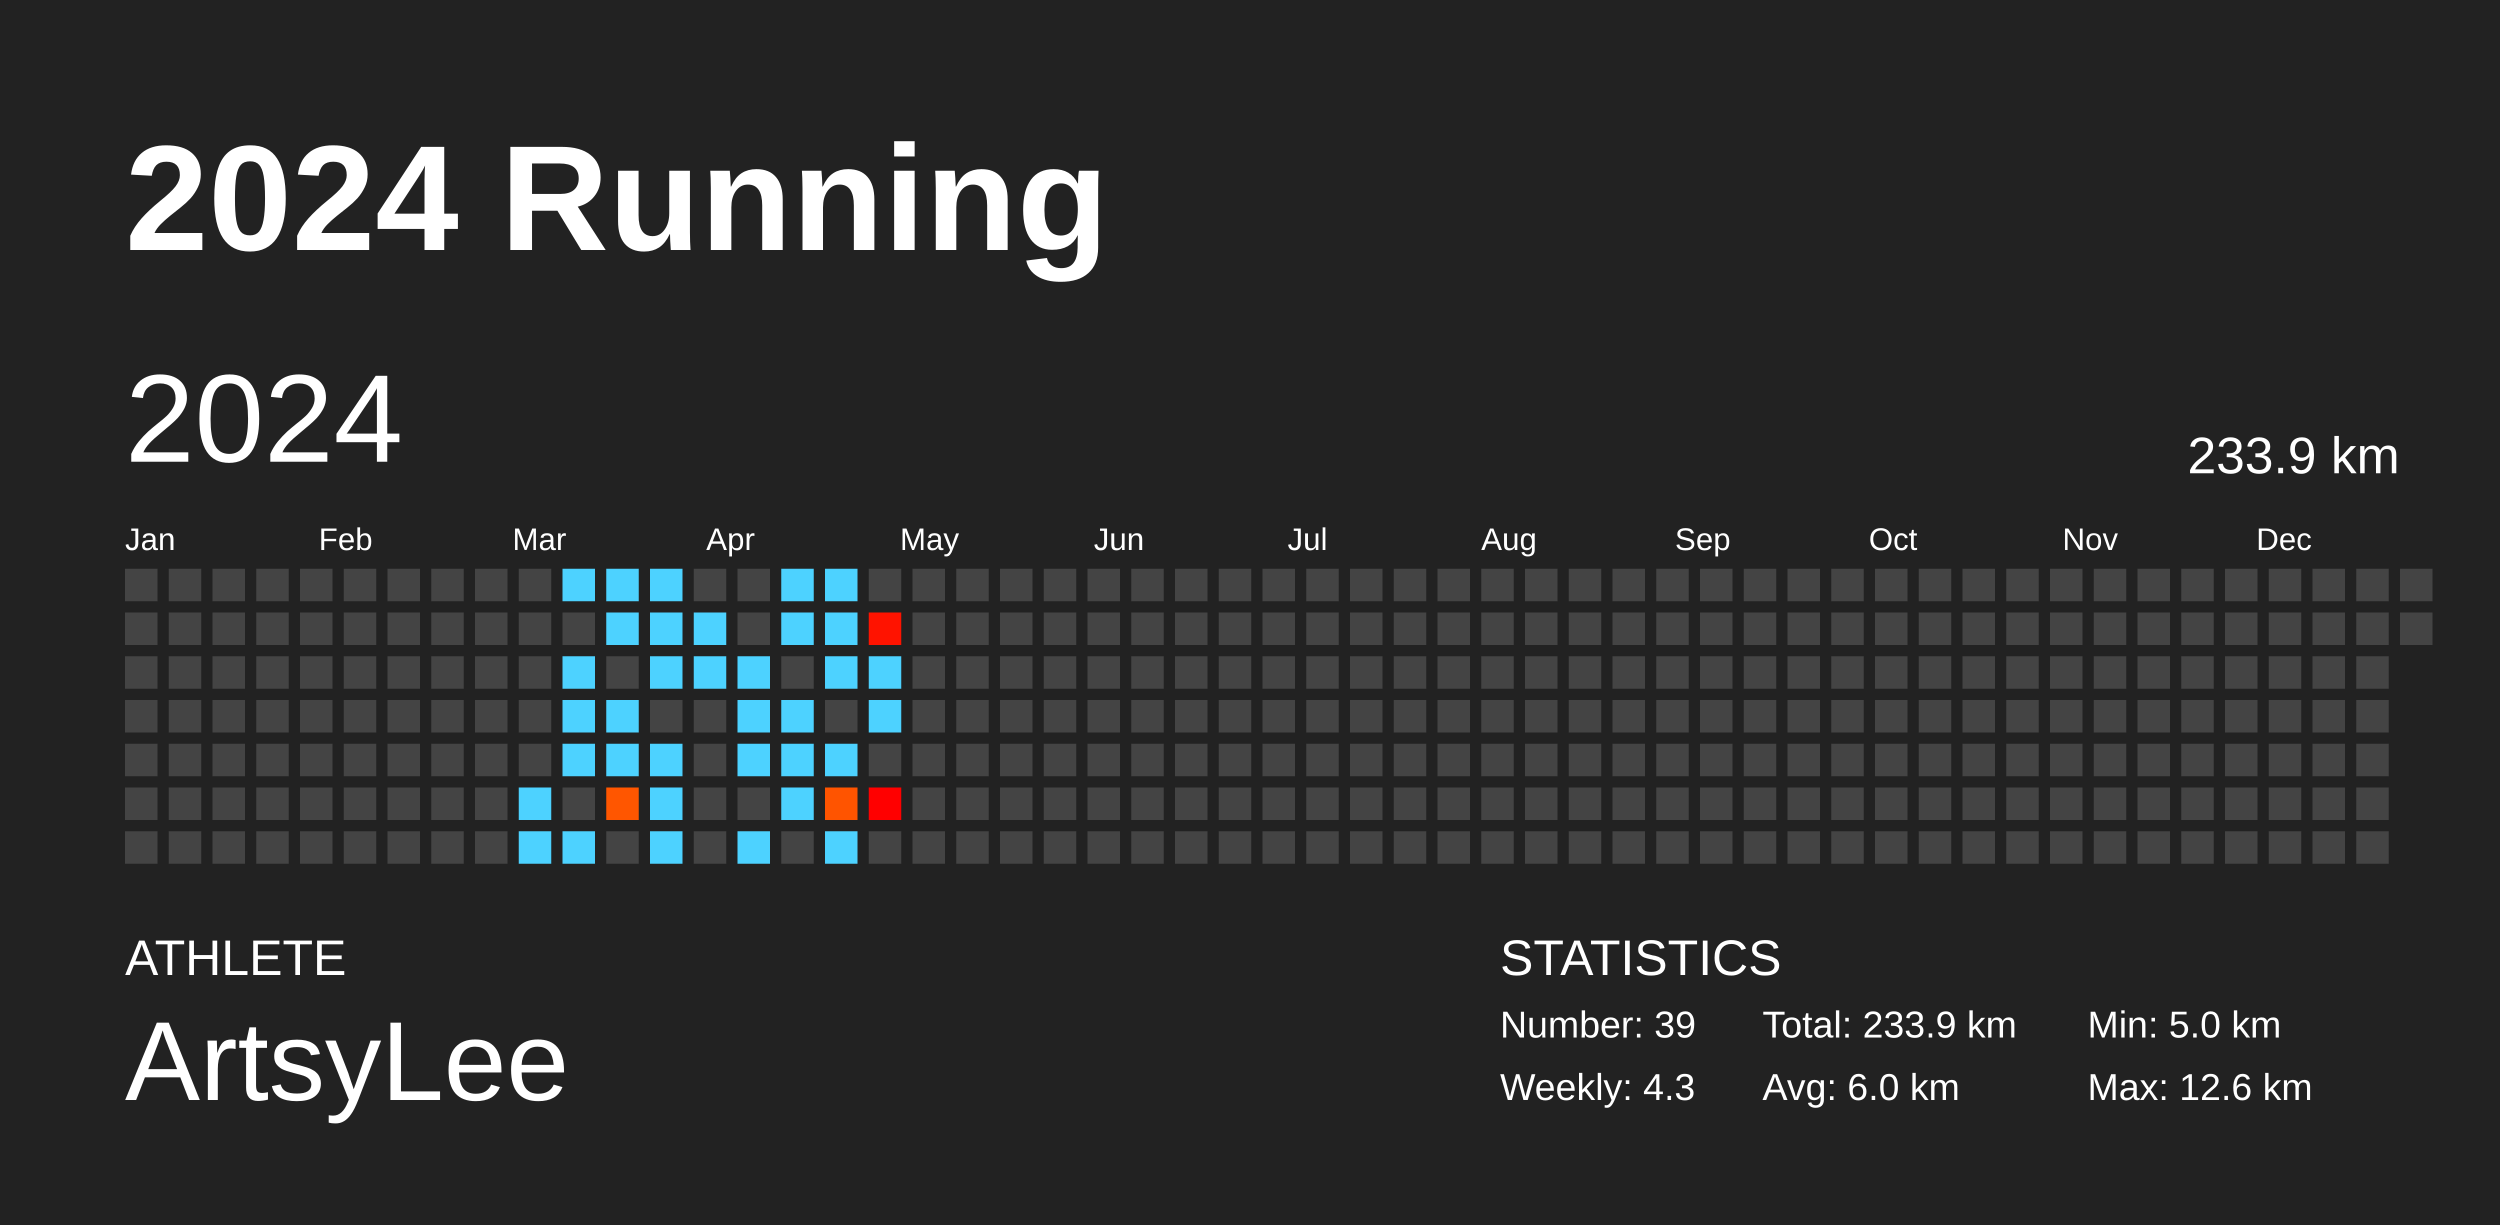
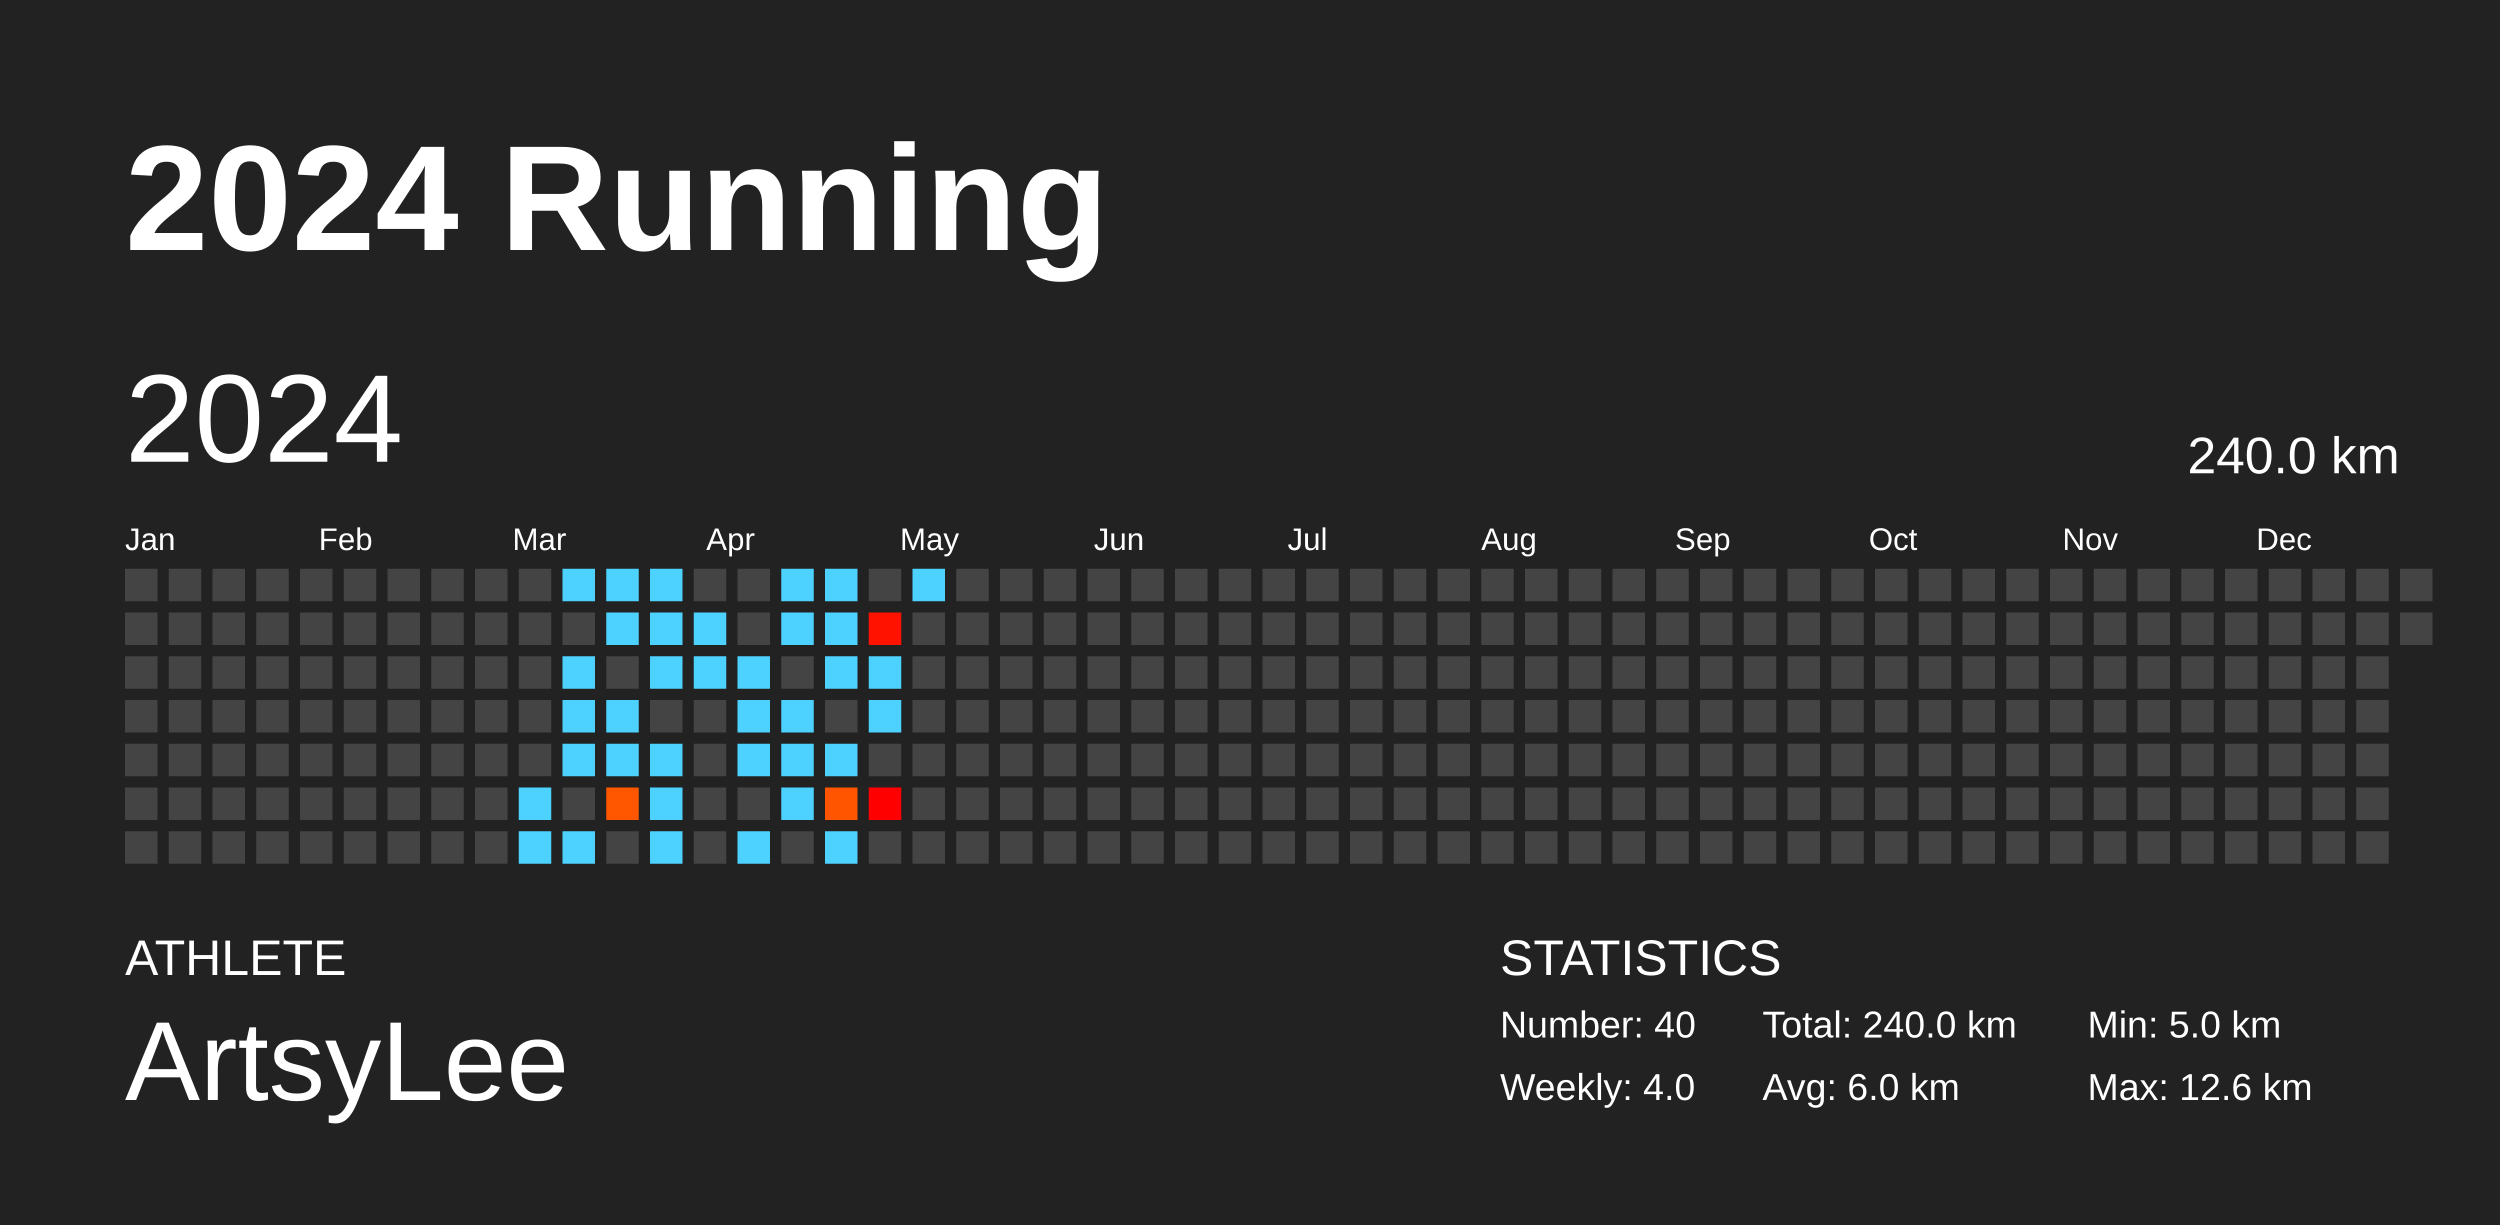
<svg xmlns="http://www.w3.org/2000/svg" baseProfile="full" height="98mm" version="1.1" viewBox="0,0,200,98" width="200mm">
  <defs />
  <rect fill="#222222" height="98" width="200" x="0" y="0" />
  <text fill="#FFFFFF" style="font-size:12px; font-family:Arial; font-weight:bold;" x="10" y="20">2024 Running</text>
  <text fill="#FFFFFF" style="font-size:4px; font-family:Arial" x="10" y="78">ATHLETE</text>
  <text fill="#FFFFFF" style="font-size:9px; font-family:Arial" x="10" y="88">ArtsyLee</text>
  <text fill="#FFFFFF" style="font-size:4px; font-family:Arial" x="120" y="78">STATISTICS</text>
-   <text fill="#FFFFFF" style="font-size:3px; font-family:Arial" x="120" y="83">Number: 39</text>
-   <text fill="#FFFFFF" style="font-size:3px; font-family:Arial" x="120" y="88">Weekly: 4.3</text>
-   <text fill="#FFFFFF" style="font-size:3px; font-family:Arial" x="141" y="83">Total: 233.9 km</text>
+   <text fill="#FFFFFF" style="font-size:3px; font-family:Arial" x="120" y="83">Number: 40</text>
+   <text fill="#FFFFFF" style="font-size:3px; font-family:Arial" x="120" y="88">Weekly: 4.0</text>
+   <text fill="#FFFFFF" style="font-size:3px; font-family:Arial" x="141" y="83">Total: 240.0 km</text>
  <text fill="#FFFFFF" style="font-size:3px; font-family:Arial" x="141" y="88">Avg: 6.0 km</text>
  <text fill="#FFFFFF" style="font-size:3px; font-family:Arial" x="167" y="83">Min: 5.0 km</text>
  <text fill="#FFFFFF" style="font-size:3px; font-family:Arial" x="167" y="88">Max: 12.6 km</text>
  <text dominant-baseline="hanging" fill="#FFFFFF" style="font-size:10.0px; font-family:Arial;" x="10" y="30">2024</text>
-   <text dominant-baseline="hanging" fill="#FFFFFF" style="font-size:4.125px; font-family:Arial;" x="175" y="35">233.9 km</text>
+   <text dominant-baseline="hanging" fill="#FFFFFF" style="font-size:4.125px; font-family:Arial;" x="175" y="35">240.0 km</text>
  <text fill="#FFFFFF" style="font-size:2.5px; font-family:Arial" x="10.0" y="44">Jan</text>
  <text fill="#FFFFFF" style="font-size:2.5px; font-family:Arial" x="25.5" y="44">Feb</text>
  <text fill="#FFFFFF" style="font-size:2.5px; font-family:Arial" x="41.0" y="44">Mar</text>
  <text fill="#FFFFFF" style="font-size:2.5px; font-family:Arial" x="56.5" y="44">Apr</text>
  <text fill="#FFFFFF" style="font-size:2.5px; font-family:Arial" x="72.0" y="44">May</text>
  <text fill="#FFFFFF" style="font-size:2.5px; font-family:Arial" x="87.5" y="44">Jun</text>
  <text fill="#FFFFFF" style="font-size:2.5px; font-family:Arial" x="103.0" y="44">Jul</text>
  <text fill="#FFFFFF" style="font-size:2.5px; font-family:Arial" x="118.5" y="44">Aug</text>
  <text fill="#FFFFFF" style="font-size:2.5px; font-family:Arial" x="134.0" y="44">Sep</text>
  <text fill="#FFFFFF" style="font-size:2.5px; font-family:Arial" x="149.5" y="44">Oct</text>
  <text fill="#FFFFFF" style="font-size:2.5px; font-family:Arial" x="165.0" y="44">Nov</text>
  <text fill="#FFFFFF" style="font-size:2.5px; font-family:Arial" x="180.5" y="44">Dec</text>
  <rect fill="#444444" height="2.6" width="2.6" x="10.0" y="45.5" />
  <rect fill="#444444" height="2.6" width="2.6" x="10.0" y="49.0" />
  <rect fill="#444444" height="2.6" width="2.6" x="10.0" y="52.5" />
  <rect fill="#444444" height="2.6" width="2.6" x="10.0" y="56.0" />
  <rect fill="#444444" height="2.6" width="2.6" x="10.0" y="59.5" />
  <rect fill="#444444" height="2.6" width="2.6" x="10.0" y="63.0" />
  <rect fill="#444444" height="2.6" width="2.6" x="10.0" y="66.5" />
  <rect fill="#444444" height="2.6" width="2.6" x="13.5" y="45.5" />
  <rect fill="#444444" height="2.6" width="2.6" x="13.5" y="49.0" />
  <rect fill="#444444" height="2.6" width="2.6" x="13.5" y="52.5" />
  <rect fill="#444444" height="2.6" width="2.6" x="13.5" y="56.0" />
  <rect fill="#444444" height="2.6" width="2.6" x="13.5" y="59.5" />
  <rect fill="#444444" height="2.6" width="2.6" x="13.5" y="63.0" />
  <rect fill="#444444" height="2.6" width="2.6" x="13.5" y="66.5" />
  <rect fill="#444444" height="2.6" width="2.6" x="17.0" y="45.5" />
  <rect fill="#444444" height="2.6" width="2.6" x="17.0" y="49.0" />
  <rect fill="#444444" height="2.6" width="2.6" x="17.0" y="52.5" />
  <rect fill="#444444" height="2.6" width="2.6" x="17.0" y="56.0" />
  <rect fill="#444444" height="2.6" width="2.6" x="17.0" y="59.5" />
  <rect fill="#444444" height="2.6" width="2.6" x="17.0" y="63.0" />
  <rect fill="#444444" height="2.6" width="2.6" x="17.0" y="66.5" />
  <rect fill="#444444" height="2.6" width="2.6" x="20.5" y="45.5" />
  <rect fill="#444444" height="2.6" width="2.6" x="20.5" y="49.0" />
  <rect fill="#444444" height="2.6" width="2.6" x="20.5" y="52.5" />
  <rect fill="#444444" height="2.6" width="2.6" x="20.5" y="56.0" />
  <rect fill="#444444" height="2.6" width="2.6" x="20.5" y="59.5" />
  <rect fill="#444444" height="2.6" width="2.6" x="20.5" y="63.0" />
  <rect fill="#444444" height="2.6" width="2.6" x="20.5" y="66.5" />
  <rect fill="#444444" height="2.6" width="2.6" x="24.0" y="45.5" />
  <rect fill="#444444" height="2.6" width="2.6" x="24.0" y="49.0" />
  <rect fill="#444444" height="2.6" width="2.6" x="24.0" y="52.5" />
  <rect fill="#444444" height="2.6" width="2.6" x="24.0" y="56.0" />
  <rect fill="#444444" height="2.6" width="2.6" x="24.0" y="59.5" />
  <rect fill="#444444" height="2.6" width="2.6" x="24.0" y="63.0" />
  <rect fill="#444444" height="2.6" width="2.6" x="24.0" y="66.5" />
  <rect fill="#444444" height="2.6" width="2.6" x="27.5" y="45.5" />
  <rect fill="#444444" height="2.6" width="2.6" x="27.5" y="49.0" />
  <rect fill="#444444" height="2.6" width="2.6" x="27.5" y="52.5" />
  <rect fill="#444444" height="2.6" width="2.6" x="27.5" y="56.0" />
  <rect fill="#444444" height="2.6" width="2.6" x="27.5" y="59.5" />
  <rect fill="#444444" height="2.6" width="2.6" x="27.5" y="63.0" />
  <rect fill="#444444" height="2.6" width="2.6" x="27.5" y="66.5" />
  <rect fill="#444444" height="2.6" width="2.6" x="31.0" y="45.5" />
  <rect fill="#444444" height="2.6" width="2.6" x="31.0" y="49.0" />
  <rect fill="#444444" height="2.6" width="2.6" x="31.0" y="52.5" />
  <rect fill="#444444" height="2.6" width="2.6" x="31.0" y="56.0" />
  <rect fill="#444444" height="2.6" width="2.6" x="31.0" y="59.5" />
  <rect fill="#444444" height="2.6" width="2.6" x="31.0" y="63.0" />
  <rect fill="#444444" height="2.6" width="2.6" x="31.0" y="66.5" />
  <rect fill="#444444" height="2.6" width="2.6" x="34.5" y="45.5" />
  <rect fill="#444444" height="2.6" width="2.6" x="34.5" y="49.0" />
  <rect fill="#444444" height="2.6" width="2.6" x="34.5" y="52.5" />
  <rect fill="#444444" height="2.6" width="2.6" x="34.5" y="56.0" />
  <rect fill="#444444" height="2.6" width="2.6" x="34.5" y="59.5" />
  <rect fill="#444444" height="2.6" width="2.6" x="34.5" y="63.0" />
  <rect fill="#444444" height="2.6" width="2.6" x="34.5" y="66.5" />
  <rect fill="#444444" height="2.6" width="2.6" x="38.0" y="45.5" />
  <rect fill="#444444" height="2.6" width="2.6" x="38.0" y="49.0" />
  <rect fill="#444444" height="2.6" width="2.6" x="38.0" y="52.5" />
  <rect fill="#444444" height="2.6" width="2.6" x="38.0" y="56.0" />
  <rect fill="#444444" height="2.6" width="2.6" x="38.0" y="59.5" />
  <rect fill="#444444" height="2.6" width="2.6" x="38.0" y="63.0" />
  <rect fill="#444444" height="2.6" width="2.6" x="38.0" y="66.5" />
  <rect fill="#444444" height="2.6" width="2.6" x="41.5" y="45.5" />
  <rect fill="#444444" height="2.6" width="2.6" x="41.5" y="49.0" />
  <rect fill="#444444" height="2.6" width="2.6" x="41.5" y="52.5" />
  <rect fill="#444444" height="2.6" width="2.6" x="41.5" y="56.0" />
  <rect fill="#444444" height="2.6" width="2.6" x="41.5" y="59.5" />
  <rect fill="#4dd2ff" height="2.6" width="2.6" x="41.5" y="63.0" />
  <rect fill="#4dd2ff" height="2.6" width="2.6" x="41.5" y="66.5" />
  <rect fill="#4dd2ff" height="2.6" width="2.6" x="45.0" y="45.5" />
  <rect fill="#444444" height="2.6" width="2.6" x="45.0" y="49.0" />
  <rect fill="#4dd2ff" height="2.6" width="2.6" x="45.0" y="52.5" />
  <rect fill="#4dd2ff" height="2.6" width="2.6" x="45.0" y="56.0" />
  <rect fill="#4dd2ff" height="2.6" width="2.6" x="45.0" y="59.5" />
  <rect fill="#444444" height="2.6" width="2.6" x="45.0" y="63.0" />
  <rect fill="#4dd2ff" height="2.6" width="2.6" x="45.0" y="66.5" />
  <rect fill="#4dd2ff" height="2.6" width="2.6" x="48.5" y="45.5" />
  <rect fill="#4dd2ff" height="2.6" width="2.6" x="48.5" y="49.0" />
  <rect fill="#444444" height="2.6" width="2.6" x="48.5" y="52.5" />
  <rect fill="#4dd2ff" height="2.6" width="2.6" x="48.5" y="56.0" />
  <rect fill="#4dd2ff" height="2.6" width="2.6" x="48.5" y="59.5" />
  <rect fill="#ff5600" height="2.6" width="2.6" x="48.5" y="63.0" />
  <rect fill="#444444" height="2.6" width="2.6" x="48.5" y="66.5" />
  <rect fill="#4dd2ff" height="2.6" width="2.6" x="52.0" y="45.5" />
  <rect fill="#4dd2ff" height="2.6" width="2.6" x="52.0" y="49.0" />
  <rect fill="#4dd2ff" height="2.6" width="2.6" x="52.0" y="52.5" />
  <rect fill="#444444" height="2.6" width="2.6" x="52.0" y="56.0" />
  <rect fill="#4dd2ff" height="2.6" width="2.6" x="52.0" y="59.5" />
  <rect fill="#4dd2ff" height="2.6" width="2.6" x="52.0" y="63.0" />
  <rect fill="#4dd2ff" height="2.6" width="2.6" x="52.0" y="66.5" />
  <rect fill="#444444" height="2.6" width="2.6" x="55.5" y="45.5" />
  <rect fill="#4dd2ff" height="2.6" width="2.6" x="55.5" y="49.0" />
  <rect fill="#4dd2ff" height="2.6" width="2.6" x="55.5" y="52.5" />
  <rect fill="#444444" height="2.6" width="2.6" x="55.5" y="56.0" />
  <rect fill="#444444" height="2.6" width="2.6" x="55.5" y="59.5" />
  <rect fill="#444444" height="2.6" width="2.6" x="55.5" y="63.0" />
  <rect fill="#444444" height="2.6" width="2.6" x="55.5" y="66.5" />
  <rect fill="#444444" height="2.6" width="2.6" x="59.0" y="45.5" />
  <rect fill="#444444" height="2.6" width="2.6" x="59.0" y="49.0" />
  <rect fill="#4dd2ff" height="2.6" width="2.6" x="59.0" y="52.5" />
  <rect fill="#4dd2ff" height="2.6" width="2.6" x="59.0" y="56.0" />
  <rect fill="#4dd2ff" height="2.6" width="2.6" x="59.0" y="59.5" />
  <rect fill="#444444" height="2.6" width="2.6" x="59.0" y="63.0" />
  <rect fill="#4dd2ff" height="2.6" width="2.6" x="59.0" y="66.5" />
  <rect fill="#4dd2ff" height="2.6" width="2.6" x="62.5" y="45.5" />
  <rect fill="#4dd2ff" height="2.6" width="2.6" x="62.5" y="49.0" />
  <rect fill="#444444" height="2.6" width="2.6" x="62.5" y="52.5" />
  <rect fill="#4dd2ff" height="2.6" width="2.6" x="62.5" y="56.0" />
  <rect fill="#4dd2ff" height="2.6" width="2.6" x="62.5" y="59.5" />
  <rect fill="#4dd2ff" height="2.6" width="2.6" x="62.5" y="63.0" />
  <rect fill="#444444" height="2.6" width="2.6" x="62.5" y="66.5" />
  <rect fill="#4dd2ff" height="2.6" width="2.6" x="66.0" y="45.5" />
  <rect fill="#4dd2ff" height="2.6" width="2.6" x="66.0" y="49.0" />
  <rect fill="#4dd2ff" height="2.6" width="2.6" x="66.0" y="52.5" />
  <rect fill="#444444" height="2.6" width="2.6" x="66.0" y="56.0" />
  <rect fill="#4dd2ff" height="2.6" width="2.6" x="66.0" y="59.5" />
  <rect fill="#ff5400" height="2.6" width="2.6" x="66.0" y="63.0" />
  <rect fill="#4dd2ff" height="2.6" width="2.6" x="66.0" y="66.5" />
  <rect fill="#444444" height="2.6" width="2.6" x="69.5" y="45.5" />
  <rect fill="#ff1300" height="2.6" width="2.6" x="69.5" y="49.0" />
  <rect fill="#4dd2ff" height="2.6" width="2.6" x="69.5" y="52.5" />
  <rect fill="#4dd2ff" height="2.6" width="2.6" x="69.5" y="56.0" />
  <rect fill="#444444" height="2.6" width="2.6" x="69.5" y="59.5" />
  <rect fill="#ff0000" height="2.6" width="2.6" x="69.5" y="63.0" />
  <rect fill="#444444" height="2.6" width="2.6" x="69.5" y="66.5" />
-   <rect fill="#444444" height="2.6" width="2.6" x="73.0" y="45.5" />
+   <rect fill="#4dd2ff" height="2.6" width="2.6" x="73.0" y="45.5" />
  <rect fill="#444444" height="2.6" width="2.6" x="73.0" y="49.0" />
  <rect fill="#444444" height="2.6" width="2.6" x="73.0" y="52.5" />
  <rect fill="#444444" height="2.6" width="2.6" x="73.0" y="56.0" />
  <rect fill="#444444" height="2.6" width="2.6" x="73.0" y="59.5" />
  <rect fill="#444444" height="2.6" width="2.6" x="73.0" y="63.0" />
  <rect fill="#444444" height="2.6" width="2.6" x="73.0" y="66.5" />
  <rect fill="#444444" height="2.6" width="2.6" x="76.5" y="45.5" />
  <rect fill="#444444" height="2.6" width="2.6" x="76.5" y="49.0" />
  <rect fill="#444444" height="2.6" width="2.6" x="76.5" y="52.5" />
  <rect fill="#444444" height="2.6" width="2.6" x="76.5" y="56.0" />
  <rect fill="#444444" height="2.6" width="2.6" x="76.5" y="59.5" />
  <rect fill="#444444" height="2.6" width="2.6" x="76.5" y="63.0" />
  <rect fill="#444444" height="2.6" width="2.6" x="76.5" y="66.5" />
  <rect fill="#444444" height="2.6" width="2.6" x="80.0" y="45.5" />
  <rect fill="#444444" height="2.6" width="2.6" x="80.0" y="49.0" />
  <rect fill="#444444" height="2.6" width="2.6" x="80.0" y="52.5" />
  <rect fill="#444444" height="2.6" width="2.6" x="80.0" y="56.0" />
  <rect fill="#444444" height="2.6" width="2.6" x="80.0" y="59.5" />
  <rect fill="#444444" height="2.6" width="2.6" x="80.0" y="63.0" />
  <rect fill="#444444" height="2.6" width="2.6" x="80.0" y="66.5" />
  <rect fill="#444444" height="2.6" width="2.6" x="83.5" y="45.5" />
  <rect fill="#444444" height="2.6" width="2.6" x="83.5" y="49.0" />
  <rect fill="#444444" height="2.6" width="2.6" x="83.5" y="52.5" />
  <rect fill="#444444" height="2.6" width="2.6" x="83.5" y="56.0" />
  <rect fill="#444444" height="2.6" width="2.6" x="83.5" y="59.5" />
  <rect fill="#444444" height="2.6" width="2.6" x="83.5" y="63.0" />
  <rect fill="#444444" height="2.6" width="2.6" x="83.5" y="66.5" />
  <rect fill="#444444" height="2.6" width="2.6" x="87.0" y="45.5" />
  <rect fill="#444444" height="2.6" width="2.6" x="87.0" y="49.0" />
  <rect fill="#444444" height="2.6" width="2.6" x="87.0" y="52.5" />
  <rect fill="#444444" height="2.6" width="2.6" x="87.0" y="56.0" />
  <rect fill="#444444" height="2.6" width="2.6" x="87.0" y="59.5" />
  <rect fill="#444444" height="2.6" width="2.6" x="87.0" y="63.0" />
  <rect fill="#444444" height="2.6" width="2.6" x="87.0" y="66.5" />
  <rect fill="#444444" height="2.6" width="2.6" x="90.5" y="45.5" />
  <rect fill="#444444" height="2.6" width="2.6" x="90.5" y="49.0" />
  <rect fill="#444444" height="2.6" width="2.6" x="90.5" y="52.5" />
  <rect fill="#444444" height="2.6" width="2.6" x="90.5" y="56.0" />
  <rect fill="#444444" height="2.6" width="2.6" x="90.5" y="59.5" />
  <rect fill="#444444" height="2.6" width="2.6" x="90.5" y="63.0" />
  <rect fill="#444444" height="2.6" width="2.6" x="90.5" y="66.5" />
  <rect fill="#444444" height="2.6" width="2.6" x="94.0" y="45.5" />
  <rect fill="#444444" height="2.6" width="2.6" x="94.0" y="49.0" />
  <rect fill="#444444" height="2.6" width="2.6" x="94.0" y="52.5" />
  <rect fill="#444444" height="2.6" width="2.6" x="94.0" y="56.0" />
  <rect fill="#444444" height="2.6" width="2.6" x="94.0" y="59.5" />
  <rect fill="#444444" height="2.6" width="2.6" x="94.0" y="63.0" />
  <rect fill="#444444" height="2.6" width="2.6" x="94.0" y="66.5" />
  <rect fill="#444444" height="2.6" width="2.6" x="97.5" y="45.5" />
  <rect fill="#444444" height="2.6" width="2.6" x="97.5" y="49.0" />
  <rect fill="#444444" height="2.6" width="2.6" x="97.5" y="52.5" />
  <rect fill="#444444" height="2.6" width="2.6" x="97.5" y="56.0" />
  <rect fill="#444444" height="2.6" width="2.6" x="97.5" y="59.5" />
  <rect fill="#444444" height="2.6" width="2.6" x="97.5" y="63.0" />
  <rect fill="#444444" height="2.6" width="2.6" x="97.5" y="66.5" />
  <rect fill="#444444" height="2.6" width="2.6" x="101.0" y="45.5" />
  <rect fill="#444444" height="2.6" width="2.6" x="101.0" y="49.0" />
  <rect fill="#444444" height="2.6" width="2.6" x="101.0" y="52.5" />
  <rect fill="#444444" height="2.6" width="2.6" x="101.0" y="56.0" />
  <rect fill="#444444" height="2.6" width="2.6" x="101.0" y="59.5" />
  <rect fill="#444444" height="2.6" width="2.6" x="101.0" y="63.0" />
  <rect fill="#444444" height="2.6" width="2.6" x="101.0" y="66.5" />
  <rect fill="#444444" height="2.6" width="2.6" x="104.5" y="45.5" />
  <rect fill="#444444" height="2.6" width="2.6" x="104.5" y="49.0" />
  <rect fill="#444444" height="2.6" width="2.6" x="104.5" y="52.5" />
  <rect fill="#444444" height="2.6" width="2.6" x="104.5" y="56.0" />
  <rect fill="#444444" height="2.6" width="2.6" x="104.5" y="59.5" />
  <rect fill="#444444" height="2.6" width="2.6" x="104.5" y="63.0" />
  <rect fill="#444444" height="2.6" width="2.6" x="104.5" y="66.5" />
  <rect fill="#444444" height="2.6" width="2.6" x="108.0" y="45.5" />
  <rect fill="#444444" height="2.6" width="2.6" x="108.0" y="49.0" />
  <rect fill="#444444" height="2.6" width="2.6" x="108.0" y="52.5" />
  <rect fill="#444444" height="2.6" width="2.6" x="108.0" y="56.0" />
  <rect fill="#444444" height="2.6" width="2.6" x="108.0" y="59.5" />
  <rect fill="#444444" height="2.6" width="2.6" x="108.0" y="63.0" />
  <rect fill="#444444" height="2.6" width="2.6" x="108.0" y="66.5" />
  <rect fill="#444444" height="2.6" width="2.6" x="111.5" y="45.5" />
  <rect fill="#444444" height="2.6" width="2.6" x="111.5" y="49.0" />
  <rect fill="#444444" height="2.6" width="2.6" x="111.5" y="52.5" />
  <rect fill="#444444" height="2.6" width="2.6" x="111.5" y="56.0" />
  <rect fill="#444444" height="2.6" width="2.6" x="111.5" y="59.5" />
  <rect fill="#444444" height="2.6" width="2.6" x="111.5" y="63.0" />
  <rect fill="#444444" height="2.6" width="2.6" x="111.5" y="66.5" />
  <rect fill="#444444" height="2.6" width="2.6" x="115.0" y="45.5" />
  <rect fill="#444444" height="2.6" width="2.6" x="115.0" y="49.0" />
  <rect fill="#444444" height="2.6" width="2.6" x="115.0" y="52.5" />
  <rect fill="#444444" height="2.6" width="2.6" x="115.0" y="56.0" />
  <rect fill="#444444" height="2.6" width="2.6" x="115.0" y="59.5" />
  <rect fill="#444444" height="2.6" width="2.6" x="115.0" y="63.0" />
  <rect fill="#444444" height="2.6" width="2.6" x="115.0" y="66.5" />
  <rect fill="#444444" height="2.6" width="2.6" x="118.5" y="45.5" />
  <rect fill="#444444" height="2.6" width="2.6" x="118.5" y="49.0" />
  <rect fill="#444444" height="2.6" width="2.6" x="118.5" y="52.5" />
  <rect fill="#444444" height="2.6" width="2.6" x="118.5" y="56.0" />
  <rect fill="#444444" height="2.6" width="2.6" x="118.5" y="59.5" />
  <rect fill="#444444" height="2.6" width="2.6" x="118.5" y="63.0" />
  <rect fill="#444444" height="2.6" width="2.6" x="118.5" y="66.5" />
  <rect fill="#444444" height="2.6" width="2.6" x="122.0" y="45.5" />
  <rect fill="#444444" height="2.6" width="2.6" x="122.0" y="49.0" />
  <rect fill="#444444" height="2.6" width="2.6" x="122.0" y="52.5" />
  <rect fill="#444444" height="2.6" width="2.6" x="122.0" y="56.0" />
  <rect fill="#444444" height="2.6" width="2.6" x="122.0" y="59.5" />
  <rect fill="#444444" height="2.6" width="2.6" x="122.0" y="63.0" />
  <rect fill="#444444" height="2.6" width="2.6" x="122.0" y="66.5" />
  <rect fill="#444444" height="2.6" width="2.6" x="125.5" y="45.5" />
  <rect fill="#444444" height="2.6" width="2.6" x="125.5" y="49.0" />
  <rect fill="#444444" height="2.6" width="2.6" x="125.5" y="52.5" />
  <rect fill="#444444" height="2.6" width="2.6" x="125.5" y="56.0" />
  <rect fill="#444444" height="2.6" width="2.6" x="125.5" y="59.5" />
  <rect fill="#444444" height="2.6" width="2.6" x="125.5" y="63.0" />
  <rect fill="#444444" height="2.6" width="2.6" x="125.5" y="66.5" />
  <rect fill="#444444" height="2.6" width="2.6" x="129.0" y="45.5" />
  <rect fill="#444444" height="2.6" width="2.6" x="129.0" y="49.0" />
  <rect fill="#444444" height="2.6" width="2.6" x="129.0" y="52.5" />
  <rect fill="#444444" height="2.6" width="2.6" x="129.0" y="56.0" />
  <rect fill="#444444" height="2.6" width="2.6" x="129.0" y="59.5" />
  <rect fill="#444444" height="2.6" width="2.6" x="129.0" y="63.0" />
  <rect fill="#444444" height="2.6" width="2.6" x="129.0" y="66.5" />
  <rect fill="#444444" height="2.6" width="2.6" x="132.5" y="45.5" />
  <rect fill="#444444" height="2.6" width="2.6" x="132.5" y="49.0" />
  <rect fill="#444444" height="2.6" width="2.6" x="132.5" y="52.5" />
  <rect fill="#444444" height="2.6" width="2.6" x="132.5" y="56.0" />
  <rect fill="#444444" height="2.6" width="2.6" x="132.5" y="59.5" />
  <rect fill="#444444" height="2.6" width="2.6" x="132.5" y="63.0" />
  <rect fill="#444444" height="2.6" width="2.6" x="132.5" y="66.5" />
  <rect fill="#444444" height="2.6" width="2.6" x="136.0" y="45.5" />
  <rect fill="#444444" height="2.6" width="2.6" x="136.0" y="49.0" />
  <rect fill="#444444" height="2.6" width="2.6" x="136.0" y="52.5" />
  <rect fill="#444444" height="2.6" width="2.6" x="136.0" y="56.0" />
  <rect fill="#444444" height="2.6" width="2.6" x="136.0" y="59.5" />
  <rect fill="#444444" height="2.6" width="2.6" x="136.0" y="63.0" />
  <rect fill="#444444" height="2.6" width="2.6" x="136.0" y="66.5" />
  <rect fill="#444444" height="2.6" width="2.6" x="139.5" y="45.5" />
  <rect fill="#444444" height="2.6" width="2.6" x="139.5" y="49.0" />
  <rect fill="#444444" height="2.6" width="2.6" x="139.5" y="52.5" />
  <rect fill="#444444" height="2.6" width="2.6" x="139.5" y="56.0" />
  <rect fill="#444444" height="2.6" width="2.6" x="139.5" y="59.5" />
  <rect fill="#444444" height="2.6" width="2.6" x="139.5" y="63.0" />
  <rect fill="#444444" height="2.6" width="2.6" x="139.5" y="66.5" />
  <rect fill="#444444" height="2.6" width="2.6" x="143.0" y="45.5" />
  <rect fill="#444444" height="2.6" width="2.6" x="143.0" y="49.0" />
  <rect fill="#444444" height="2.6" width="2.6" x="143.0" y="52.5" />
  <rect fill="#444444" height="2.6" width="2.6" x="143.0" y="56.0" />
  <rect fill="#444444" height="2.6" width="2.6" x="143.0" y="59.5" />
  <rect fill="#444444" height="2.6" width="2.6" x="143.0" y="63.0" />
  <rect fill="#444444" height="2.6" width="2.6" x="143.0" y="66.5" />
  <rect fill="#444444" height="2.6" width="2.6" x="146.5" y="45.5" />
  <rect fill="#444444" height="2.6" width="2.6" x="146.5" y="49.0" />
  <rect fill="#444444" height="2.6" width="2.6" x="146.5" y="52.5" />
  <rect fill="#444444" height="2.6" width="2.6" x="146.5" y="56.0" />
  <rect fill="#444444" height="2.6" width="2.6" x="146.5" y="59.5" />
  <rect fill="#444444" height="2.6" width="2.6" x="146.5" y="63.0" />
  <rect fill="#444444" height="2.6" width="2.6" x="146.5" y="66.5" />
  <rect fill="#444444" height="2.6" width="2.6" x="150.0" y="45.5" />
  <rect fill="#444444" height="2.6" width="2.6" x="150.0" y="49.0" />
  <rect fill="#444444" height="2.6" width="2.6" x="150.0" y="52.5" />
  <rect fill="#444444" height="2.6" width="2.6" x="150.0" y="56.0" />
  <rect fill="#444444" height="2.6" width="2.6" x="150.0" y="59.5" />
  <rect fill="#444444" height="2.6" width="2.6" x="150.0" y="63.0" />
  <rect fill="#444444" height="2.6" width="2.6" x="150.0" y="66.5" />
  <rect fill="#444444" height="2.6" width="2.6" x="153.5" y="45.5" />
  <rect fill="#444444" height="2.6" width="2.6" x="153.5" y="49.0" />
  <rect fill="#444444" height="2.6" width="2.6" x="153.5" y="52.5" />
  <rect fill="#444444" height="2.6" width="2.6" x="153.5" y="56.0" />
  <rect fill="#444444" height="2.6" width="2.6" x="153.5" y="59.5" />
  <rect fill="#444444" height="2.6" width="2.6" x="153.5" y="63.0" />
  <rect fill="#444444" height="2.6" width="2.6" x="153.5" y="66.5" />
  <rect fill="#444444" height="2.6" width="2.6" x="157.0" y="45.5" />
  <rect fill="#444444" height="2.6" width="2.6" x="157.0" y="49.0" />
  <rect fill="#444444" height="2.6" width="2.6" x="157.0" y="52.5" />
  <rect fill="#444444" height="2.6" width="2.6" x="157.0" y="56.0" />
  <rect fill="#444444" height="2.6" width="2.6" x="157.0" y="59.5" />
  <rect fill="#444444" height="2.6" width="2.6" x="157.0" y="63.0" />
  <rect fill="#444444" height="2.6" width="2.6" x="157.0" y="66.5" />
  <rect fill="#444444" height="2.6" width="2.6" x="160.5" y="45.5" />
  <rect fill="#444444" height="2.6" width="2.6" x="160.5" y="49.0" />
  <rect fill="#444444" height="2.6" width="2.6" x="160.5" y="52.5" />
  <rect fill="#444444" height="2.6" width="2.6" x="160.5" y="56.0" />
  <rect fill="#444444" height="2.6" width="2.6" x="160.5" y="59.5" />
  <rect fill="#444444" height="2.6" width="2.6" x="160.5" y="63.0" />
  <rect fill="#444444" height="2.6" width="2.6" x="160.5" y="66.5" />
  <rect fill="#444444" height="2.6" width="2.6" x="164.0" y="45.5" />
  <rect fill="#444444" height="2.6" width="2.6" x="164.0" y="49.0" />
  <rect fill="#444444" height="2.6" width="2.6" x="164.0" y="52.5" />
  <rect fill="#444444" height="2.6" width="2.6" x="164.0" y="56.0" />
  <rect fill="#444444" height="2.6" width="2.6" x="164.0" y="59.5" />
  <rect fill="#444444" height="2.6" width="2.6" x="164.0" y="63.0" />
  <rect fill="#444444" height="2.6" width="2.6" x="164.0" y="66.5" />
  <rect fill="#444444" height="2.6" width="2.6" x="167.5" y="45.5" />
  <rect fill="#444444" height="2.6" width="2.6" x="167.5" y="49.0" />
  <rect fill="#444444" height="2.6" width="2.6" x="167.5" y="52.5" />
  <rect fill="#444444" height="2.6" width="2.6" x="167.5" y="56.0" />
  <rect fill="#444444" height="2.6" width="2.6" x="167.5" y="59.5" />
  <rect fill="#444444" height="2.6" width="2.6" x="167.5" y="63.0" />
  <rect fill="#444444" height="2.6" width="2.6" x="167.5" y="66.5" />
  <rect fill="#444444" height="2.6" width="2.6" x="171.0" y="45.5" />
  <rect fill="#444444" height="2.6" width="2.6" x="171.0" y="49.0" />
  <rect fill="#444444" height="2.6" width="2.6" x="171.0" y="52.5" />
  <rect fill="#444444" height="2.6" width="2.6" x="171.0" y="56.0" />
  <rect fill="#444444" height="2.6" width="2.6" x="171.0" y="59.5" />
  <rect fill="#444444" height="2.6" width="2.6" x="171.0" y="63.0" />
  <rect fill="#444444" height="2.6" width="2.6" x="171.0" y="66.5" />
  <rect fill="#444444" height="2.6" width="2.6" x="174.5" y="45.5" />
  <rect fill="#444444" height="2.6" width="2.6" x="174.5" y="49.0" />
  <rect fill="#444444" height="2.6" width="2.6" x="174.5" y="52.5" />
  <rect fill="#444444" height="2.6" width="2.6" x="174.5" y="56.0" />
  <rect fill="#444444" height="2.6" width="2.6" x="174.5" y="59.5" />
  <rect fill="#444444" height="2.6" width="2.6" x="174.5" y="63.0" />
  <rect fill="#444444" height="2.6" width="2.6" x="174.5" y="66.5" />
  <rect fill="#444444" height="2.6" width="2.6" x="178.0" y="45.5" />
  <rect fill="#444444" height="2.6" width="2.6" x="178.0" y="49.0" />
  <rect fill="#444444" height="2.6" width="2.6" x="178.0" y="52.5" />
  <rect fill="#444444" height="2.6" width="2.6" x="178.0" y="56.0" />
  <rect fill="#444444" height="2.6" width="2.6" x="178.0" y="59.5" />
  <rect fill="#444444" height="2.6" width="2.6" x="178.0" y="63.0" />
  <rect fill="#444444" height="2.6" width="2.6" x="178.0" y="66.5" />
  <rect fill="#444444" height="2.6" width="2.6" x="181.5" y="45.5" />
  <rect fill="#444444" height="2.6" width="2.6" x="181.5" y="49.0" />
  <rect fill="#444444" height="2.6" width="2.6" x="181.5" y="52.5" />
  <rect fill="#444444" height="2.6" width="2.6" x="181.5" y="56.0" />
  <rect fill="#444444" height="2.6" width="2.6" x="181.5" y="59.5" />
  <rect fill="#444444" height="2.6" width="2.6" x="181.5" y="63.0" />
  <rect fill="#444444" height="2.6" width="2.6" x="181.5" y="66.5" />
  <rect fill="#444444" height="2.6" width="2.6" x="185.0" y="45.5" />
  <rect fill="#444444" height="2.6" width="2.6" x="185.0" y="49.0" />
  <rect fill="#444444" height="2.6" width="2.6" x="185.0" y="52.5" />
  <rect fill="#444444" height="2.6" width="2.6" x="185.0" y="56.0" />
  <rect fill="#444444" height="2.6" width="2.6" x="185.0" y="59.5" />
  <rect fill="#444444" height="2.6" width="2.6" x="185.0" y="63.0" />
  <rect fill="#444444" height="2.6" width="2.6" x="185.0" y="66.5" />
  <rect fill="#444444" height="2.6" width="2.6" x="188.5" y="45.5" />
  <rect fill="#444444" height="2.6" width="2.6" x="188.5" y="49.0" />
  <rect fill="#444444" height="2.6" width="2.6" x="188.5" y="52.5" />
  <rect fill="#444444" height="2.6" width="2.6" x="188.5" y="56.0" />
  <rect fill="#444444" height="2.6" width="2.6" x="188.5" y="59.5" />
  <rect fill="#444444" height="2.6" width="2.6" x="188.5" y="63.0" />
  <rect fill="#444444" height="2.6" width="2.6" x="188.5" y="66.5" />
  <rect fill="#444444" height="2.6" width="2.6" x="192.0" y="45.5" />
  <rect fill="#444444" height="2.6" width="2.6" x="192.0" y="49.0" />
</svg>
